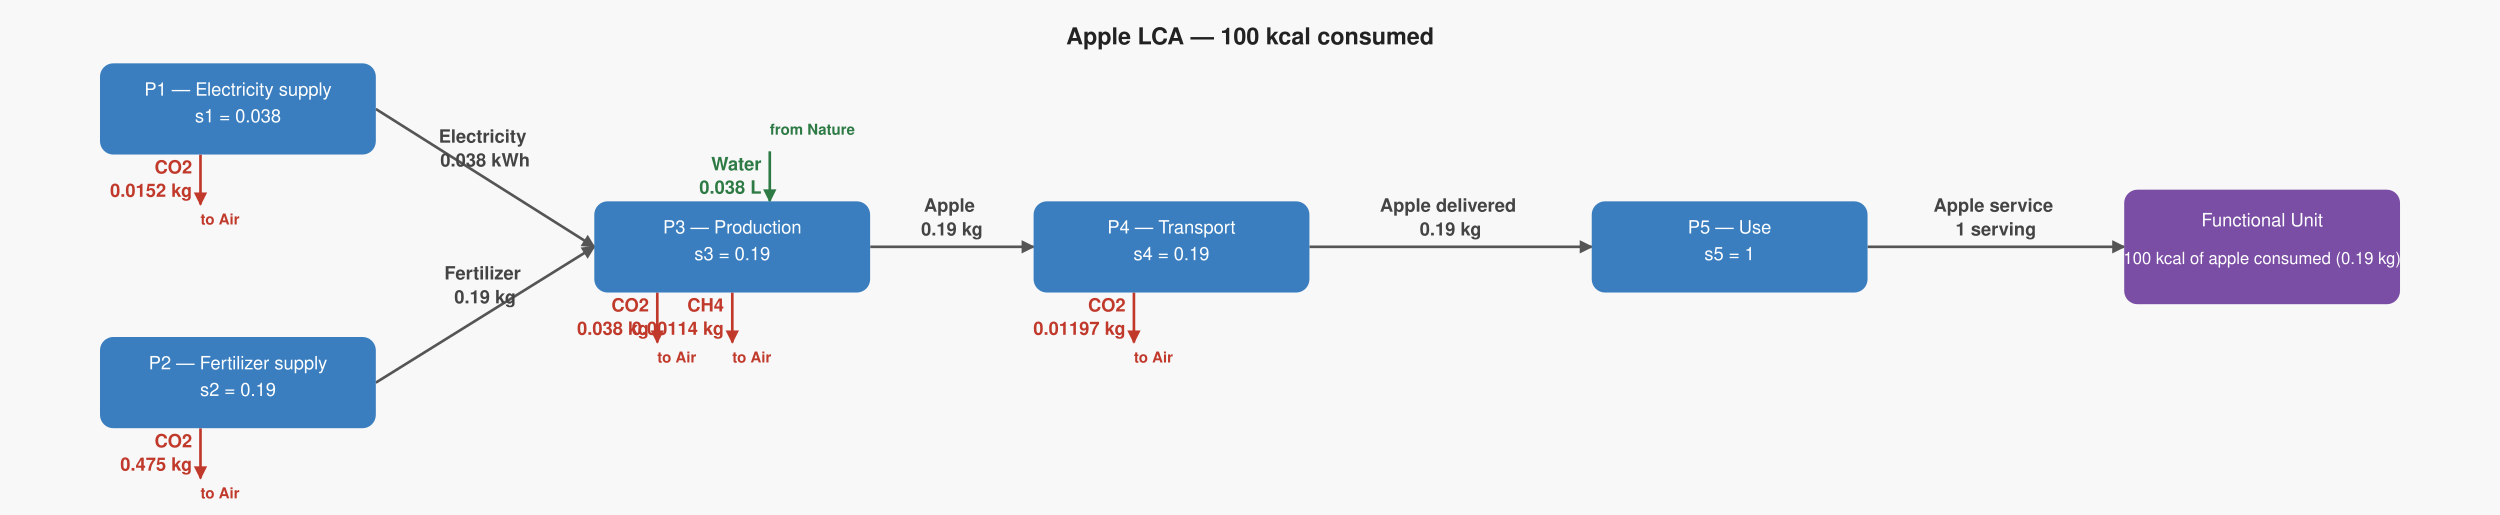
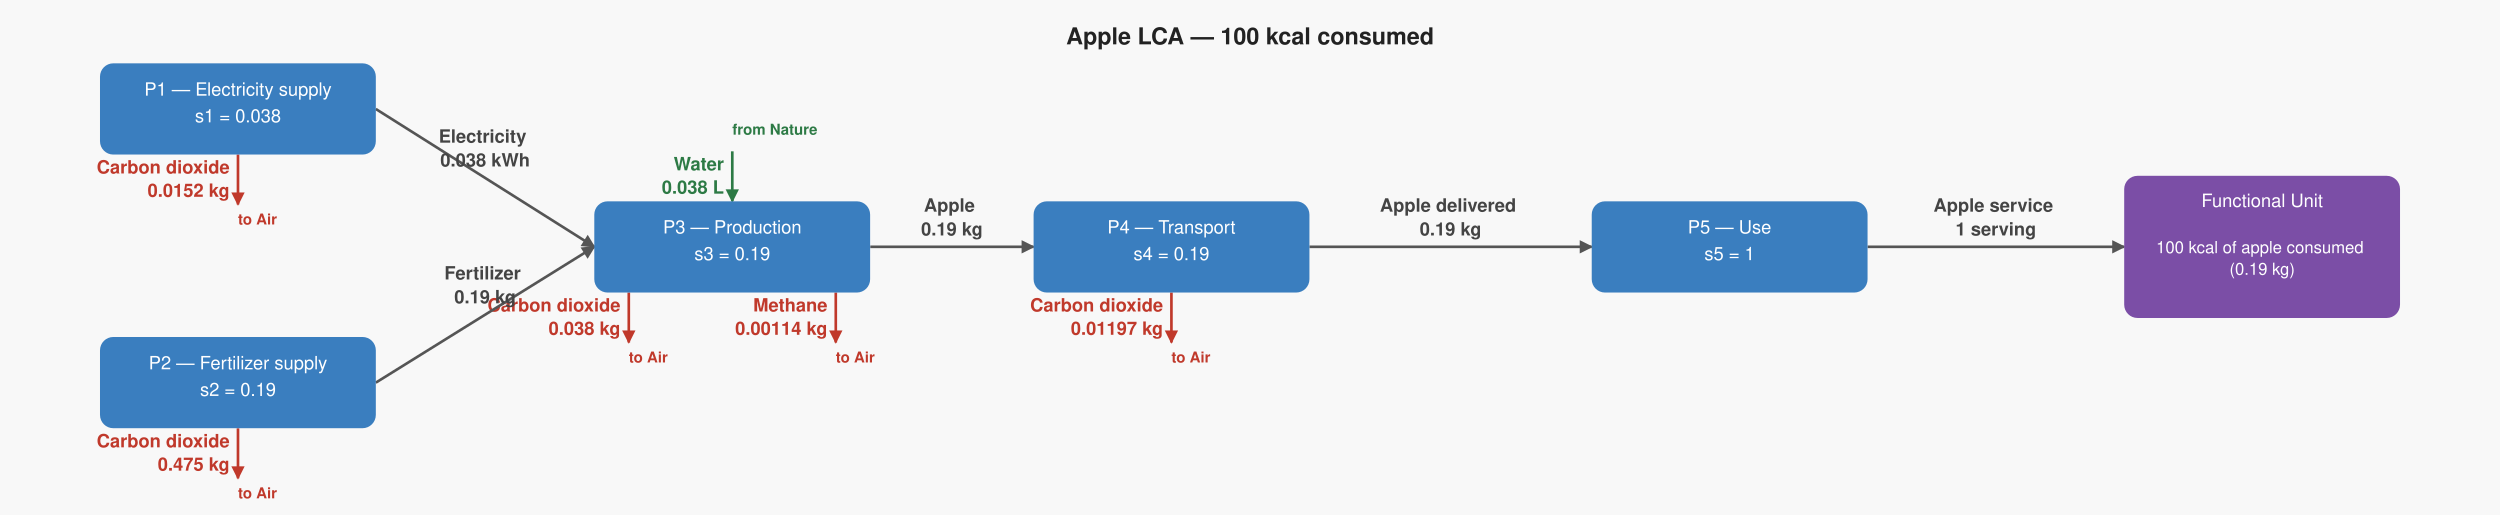
<svg xmlns="http://www.w3.org/2000/svg" width="1500.1" height="309.0" viewBox="0 -38.0 1500.1 309.0">
  <rect x="0" y="-38.0" width="1500.1" height="309.0" fill="#f8f8f8" />
  <defs>
    <marker id="arr" viewBox="0 0 10 10" refX="9" refY="5" markerWidth="5" markerHeight="5" orient="auto">
      <path d="M0,0 L10,5 L0,10 z" fill="#555555" />
    </marker>
    <marker id="arr-green" viewBox="0 0 10 10" refX="9" refY="5" markerWidth="5" markerHeight="5" orient="auto">
      <path d="M0,0 L10,5 L0,10 z" fill="#2d7a45" />
    </marker>
    <marker id="arr-red" viewBox="0 0 10 10" refX="9" refY="5" markerWidth="5" markerHeight="5" orient="auto">
      <path d="M0,0 L10,5 L0,10 z" fill="#c0392b" />
    </marker>
  </defs>
  <text x="750.1" y="-11.4" text-anchor="middle" dominant-baseline="auto" font-family="Helvetica,Arial,sans-serif" font-size="14" font-weight="bold" fill="#222">Apple LCA — 100 kcal consumed</text>
-   <line x1="120.3" y1="54.7" x2="120.3" y2="84.7" stroke="#c0392b" stroke-width="1.6" marker-end="url(#arr-red)" />
-   <text x="115.3" y="66.1" text-anchor="end" dominant-baseline="auto" font-family="Helvetica,Arial,sans-serif" font-size="11" font-weight="bold" fill="#c0392b">CO2</text>
-   <text x="115.3" y="80.1" text-anchor="end" dominant-baseline="auto" font-family="Helvetica,Arial,sans-serif" font-size="11" font-weight="bold" fill="#c0392b">0.0152 kg</text>
-   <text x="120.3" y="96.7" text-anchor="start" dominant-baseline="auto" font-family="Helvetica,Arial,sans-serif" font-size="9" font-weight="bold" fill="#c0392b">to Air</text>
-   <line x1="120.3" y1="219.0" x2="120.3" y2="249.0" stroke="#c0392b" stroke-width="1.6" marker-end="url(#arr-red)" />
-   <text x="115.3" y="230.4" text-anchor="end" dominant-baseline="auto" font-family="Helvetica,Arial,sans-serif" font-size="11" font-weight="bold" fill="#c0392b">CO2</text>
-   <text x="115.3" y="244.4" text-anchor="end" dominant-baseline="auto" font-family="Helvetica,Arial,sans-serif" font-size="11" font-weight="bold" fill="#c0392b">0.475 kg</text>
-   <text x="120.3" y="261.0" text-anchor="start" dominant-baseline="auto" font-family="Helvetica,Arial,sans-serif" font-size="9" font-weight="bold" fill="#c0392b">to Air</text>
-   <text x="461.9" y="42.8" text-anchor="start" dominant-baseline="auto" font-family="Helvetica,Arial,sans-serif" font-size="9" font-weight="bold" fill="#2d7a45">from Nature</text>
-   <line x1="461.9" y1="52.8" x2="461.9" y2="82.8" stroke="#2d7a45" stroke-width="1.6" marker-end="url(#arr-green)" />
-   <text x="456.9" y="64.2" text-anchor="end" dominant-baseline="auto" font-family="Helvetica,Arial,sans-serif" font-size="11" font-weight="bold" fill="#2d7a45">Water</text>
-   <text x="456.9" y="78.2" text-anchor="end" dominant-baseline="auto" font-family="Helvetica,Arial,sans-serif" font-size="11" font-weight="bold" fill="#2d7a45">0.038 L</text>
-   <line x1="394.4" y1="137.5" x2="394.4" y2="167.5" stroke="#c0392b" stroke-width="1.6" marker-end="url(#arr-red)" />
-   <text x="389.4" y="148.9" text-anchor="end" dominant-baseline="auto" font-family="Helvetica,Arial,sans-serif" font-size="11" font-weight="bold" fill="#c0392b">CO2</text>
-   <text x="389.4" y="162.9" text-anchor="end" dominant-baseline="auto" font-family="Helvetica,Arial,sans-serif" font-size="11" font-weight="bold" fill="#c0392b">0.038 kg</text>
-   <text x="394.4" y="179.5" text-anchor="start" dominant-baseline="auto" font-family="Helvetica,Arial,sans-serif" font-size="9" font-weight="bold" fill="#c0392b">to Air</text>
-   <line x1="439.4" y1="137.5" x2="439.4" y2="167.5" stroke="#c0392b" stroke-width="1.6" marker-end="url(#arr-red)" />
-   <text x="434.4" y="148.9" text-anchor="end" dominant-baseline="auto" font-family="Helvetica,Arial,sans-serif" font-size="11" font-weight="bold" fill="#c0392b">CH4</text>
-   <text x="434.4" y="162.9" text-anchor="end" dominant-baseline="auto" font-family="Helvetica,Arial,sans-serif" font-size="11" font-weight="bold" fill="#c0392b">0.00114 kg</text>
-   <text x="439.4" y="179.5" text-anchor="start" dominant-baseline="auto" font-family="Helvetica,Arial,sans-serif" font-size="9" font-weight="bold" fill="#c0392b">to Air</text>
-   <line x1="680.4" y1="137.5" x2="680.4" y2="167.5" stroke="#c0392b" stroke-width="1.6" marker-end="url(#arr-red)" />
-   <text x="675.4" y="148.9" text-anchor="end" dominant-baseline="auto" font-family="Helvetica,Arial,sans-serif" font-size="11" font-weight="bold" fill="#c0392b">CO2</text>
-   <text x="675.4" y="162.9" text-anchor="end" dominant-baseline="auto" font-family="Helvetica,Arial,sans-serif" font-size="11" font-weight="bold" fill="#c0392b">0.01197 kg</text>
-   <text x="680.4" y="179.5" text-anchor="start" dominant-baseline="auto" font-family="Helvetica,Arial,sans-serif" font-size="9" font-weight="bold" fill="#c0392b">to Air</text>
+   <line x1="142.8" y1="54.7" x2="142.8" y2="84.7" stroke="#c0392b" stroke-width="1.6" marker-end="url(#arr-red)" />
+   <text x="137.8" y="66.1" text-anchor="end" dominant-baseline="auto" font-family="Helvetica,Arial,sans-serif" font-size="11" font-weight="bold" fill="#c0392b">Carbon dioxide</text>
+   <text x="137.8" y="80.1" text-anchor="end" dominant-baseline="auto" font-family="Helvetica,Arial,sans-serif" font-size="11" font-weight="bold" fill="#c0392b">0.0152 kg</text>
+   <text x="142.8" y="96.7" text-anchor="start" dominant-baseline="auto" font-family="Helvetica,Arial,sans-serif" font-size="9" font-weight="bold" fill="#c0392b">to Air</text>
+   <line x1="142.8" y1="219.0" x2="142.8" y2="249.0" stroke="#c0392b" stroke-width="1.6" marker-end="url(#arr-red)" />
+   <text x="137.8" y="230.4" text-anchor="end" dominant-baseline="auto" font-family="Helvetica,Arial,sans-serif" font-size="11" font-weight="bold" fill="#c0392b">Carbon dioxide</text>
+   <text x="137.8" y="244.4" text-anchor="end" dominant-baseline="auto" font-family="Helvetica,Arial,sans-serif" font-size="11" font-weight="bold" fill="#c0392b">0.475 kg</text>
+   <text x="142.8" y="261.0" text-anchor="start" dominant-baseline="auto" font-family="Helvetica,Arial,sans-serif" font-size="9" font-weight="bold" fill="#c0392b">to Air</text>
+   <text x="439.4" y="42.8" text-anchor="start" dominant-baseline="auto" font-family="Helvetica,Arial,sans-serif" font-size="9" font-weight="bold" fill="#2d7a45">from Nature</text>
+   <line x1="439.4" y1="52.8" x2="439.4" y2="82.8" stroke="#2d7a45" stroke-width="1.6" marker-end="url(#arr-green)" />
+   <text x="434.4" y="64.2" text-anchor="end" dominant-baseline="auto" font-family="Helvetica,Arial,sans-serif" font-size="11" font-weight="bold" fill="#2d7a45">Water</text>
+   <text x="434.4" y="78.2" text-anchor="end" dominant-baseline="auto" font-family="Helvetica,Arial,sans-serif" font-size="11" font-weight="bold" fill="#2d7a45">0.038 L</text>
+   <line x1="377.3" y1="137.5" x2="377.3" y2="167.5" stroke="#c0392b" stroke-width="1.6" marker-end="url(#arr-red)" />
+   <text x="372.3" y="148.9" text-anchor="end" dominant-baseline="auto" font-family="Helvetica,Arial,sans-serif" font-size="11" font-weight="bold" fill="#c0392b">Carbon dioxide</text>
+   <text x="372.3" y="162.9" text-anchor="end" dominant-baseline="auto" font-family="Helvetica,Arial,sans-serif" font-size="11" font-weight="bold" fill="#c0392b">0.038 kg</text>
+   <text x="377.3" y="179.5" text-anchor="start" dominant-baseline="auto" font-family="Helvetica,Arial,sans-serif" font-size="9" font-weight="bold" fill="#c0392b">to Air</text>
+   <line x1="501.5" y1="137.5" x2="501.5" y2="167.5" stroke="#c0392b" stroke-width="1.6" marker-end="url(#arr-red)" />
+   <text x="496.5" y="148.9" text-anchor="end" dominant-baseline="auto" font-family="Helvetica,Arial,sans-serif" font-size="11" font-weight="bold" fill="#c0392b">Methane</text>
+   <text x="496.5" y="162.9" text-anchor="end" dominant-baseline="auto" font-family="Helvetica,Arial,sans-serif" font-size="11" font-weight="bold" fill="#c0392b">0.00114 kg</text>
+   <text x="501.5" y="179.5" text-anchor="start" dominant-baseline="auto" font-family="Helvetica,Arial,sans-serif" font-size="9" font-weight="bold" fill="#c0392b">to Air</text>
+   <line x1="702.9" y1="137.5" x2="702.9" y2="167.5" stroke="#c0392b" stroke-width="1.6" marker-end="url(#arr-red)" />
+   <text x="697.9" y="148.9" text-anchor="end" dominant-baseline="auto" font-family="Helvetica,Arial,sans-serif" font-size="11" font-weight="bold" fill="#c0392b">Carbon dioxide</text>
+   <text x="697.9" y="162.9" text-anchor="end" dominant-baseline="auto" font-family="Helvetica,Arial,sans-serif" font-size="11" font-weight="bold" fill="#c0392b">0.01197 kg</text>
+   <text x="702.9" y="179.5" text-anchor="start" dominant-baseline="auto" font-family="Helvetica,Arial,sans-serif" font-size="9" font-weight="bold" fill="#c0392b">to Air</text>
  <line x1="225.5" y1="27.4" x2="356.6" y2="110.1" stroke="#555555" stroke-width="1.6" marker-end="url(#arr)" />
  <text text-anchor="middle" font-family="Helvetica,Arial,sans-serif" font-size="11" font-weight="bold" fill="#444">
    <tspan x="291.1" y="47.6" dominant-baseline="auto">Electricity</tspan>
    <tspan x="291.1" y="61.9" dominant-baseline="auto">0.038 kWh</tspan>
  </text>
  <line x1="225.5" y1="191.6" x2="356.6" y2="110.1" stroke="#555555" stroke-width="1.6" marker-end="url(#arr)" />
  <text text-anchor="middle" font-family="Helvetica,Arial,sans-serif" font-size="11" font-weight="bold" fill="#444">
    <tspan x="291.1" y="129.7" dominant-baseline="auto">Fertilizer</tspan>
    <tspan x="291.1" y="144.0" dominant-baseline="auto">0.19 kg</tspan>
  </text>
  <line x1="522.2" y1="110.1" x2="620.2" y2="110.1" stroke="#555555" stroke-width="1.6" marker-end="url(#arr)" />
  <text text-anchor="middle" font-family="Helvetica,Arial,sans-serif" font-size="11" font-weight="bold" fill="#444">
    <tspan x="571.2" y="89.0" dominant-baseline="auto">Apple</tspan>
    <tspan x="571.2" y="103.3" dominant-baseline="auto">0.19 kg</tspan>
  </text>
  <line x1="785.7" y1="110.1" x2="955.1" y2="110.1" stroke="#555555" stroke-width="1.6" marker-end="url(#arr)" />
  <text text-anchor="middle" font-family="Helvetica,Arial,sans-serif" font-size="11" font-weight="bold" fill="#444">
    <tspan x="870.4" y="89.0" dominant-baseline="auto">Apple delivered</tspan>
    <tspan x="870.4" y="103.3" dominant-baseline="auto">0.19 kg</tspan>
  </text>
  <line x1="1120.6" y1="110.1" x2="1274.6" y2="110.1" stroke="#555555" stroke-width="1.6" marker-end="url(#arr)" />
  <text text-anchor="middle" font-family="Helvetica,Arial,sans-serif" font-size="11" font-weight="bold" fill="#444">
    <tspan x="1197.6" y="89.0" dominant-baseline="auto">Apple service</tspan>
    <tspan x="1197.6" y="103.3" dominant-baseline="auto">1 serving</tspan>
  </text>
  <rect x="60.0" y="-0.0" width="165.513" height="54.745" rx="8" fill="#3a7ebf" />
  <text x="142.8" y="19.4" text-anchor="middle" dominant-baseline="auto" font-family="Helvetica,Arial,sans-serif" font-size="11" font-weight="normal" fill="white">P1 — Electricity supply</text>
  <text x="142.8" y="35.4" text-anchor="middle" dominant-baseline="auto" font-family="Helvetica,Arial,sans-serif" font-size="11" font-weight="normal" fill="white">s1 = 0.038</text>
  <rect x="60.0" y="164.2" width="165.513" height="54.745" rx="8" fill="#3a7ebf" />
  <text x="142.8" y="183.6" text-anchor="middle" dominant-baseline="auto" font-family="Helvetica,Arial,sans-serif" font-size="11" font-weight="normal" fill="white">P2 — Fertilizer supply</text>
  <text x="142.8" y="199.6" text-anchor="middle" dominant-baseline="auto" font-family="Helvetica,Arial,sans-serif" font-size="11" font-weight="normal" fill="white">s2 = 0.19</text>
  <rect x="356.6" y="82.8" width="165.513" height="54.745" rx="8" fill="#3a7ebf" />
  <text x="439.4" y="102.1" text-anchor="middle" dominant-baseline="auto" font-family="Helvetica,Arial,sans-serif" font-size="11" font-weight="normal" fill="white">P3 — Production</text>
  <text x="439.4" y="118.1" text-anchor="middle" dominant-baseline="auto" font-family="Helvetica,Arial,sans-serif" font-size="11" font-weight="normal" fill="white">s3 = 0.19</text>
  <rect x="620.2" y="82.8" width="165.513" height="54.745" rx="8" fill="#3a7ebf" />
  <text x="702.9" y="102.1" text-anchor="middle" dominant-baseline="auto" font-family="Helvetica,Arial,sans-serif" font-size="11" font-weight="normal" fill="white">P4 — Transport</text>
  <text x="702.9" y="118.1" text-anchor="middle" dominant-baseline="auto" font-family="Helvetica,Arial,sans-serif" font-size="11" font-weight="normal" fill="white">s4 = 0.19</text>
  <rect x="955.1" y="82.8" width="165.513" height="54.745" rx="8" fill="#3a7ebf" />
  <text x="1037.8" y="102.1" text-anchor="middle" dominant-baseline="auto" font-family="Helvetica,Arial,sans-serif" font-size="11" font-weight="normal" fill="white">P5 — Use</text>
  <text x="1037.8" y="118.1" text-anchor="middle" dominant-baseline="auto" font-family="Helvetica,Arial,sans-serif" font-size="11" font-weight="normal" fill="white">s5 = 1</text>
-   <rect x="1274.6" y="75.8" width="165.513" height="68.75" rx="8" fill="#7b4ea6" />
-   <text x="1357.4" y="97.8" text-anchor="middle" dominant-baseline="auto" font-family="Helvetica,Arial,sans-serif" font-size="11" font-weight="normal" fill="white">Functional Unit</text>
-   <text x="1357.4" y="120.4" text-anchor="middle" dominant-baseline="auto" font-family="Helvetica,Arial,sans-serif" font-size="10" font-weight="normal" fill="white">100 kcal of apple consumed (0.19 kg)</text>
+   <rect x="1274.6" y="67.5" width="165.513" height="85.301" rx="8" fill="#7b4ea6" />
+   <text x="1357.4" y="86.2" text-anchor="middle" dominant-baseline="auto" font-family="Helvetica,Arial,sans-serif" font-size="11" font-weight="normal" fill="white">Functional Unit</text>
+   <text text-anchor="middle" font-family="Helvetica,Arial,sans-serif" font-size="10" font-weight="normal" fill="white">
+     <tspan x="1357.4" y="113.9" dominant-baseline="auto">100 kcal of apple consumed</tspan>
+     <tspan x="1357.4" y="126.9" dominant-baseline="auto">(0.19 kg)</tspan>
+   </text>
</svg>
